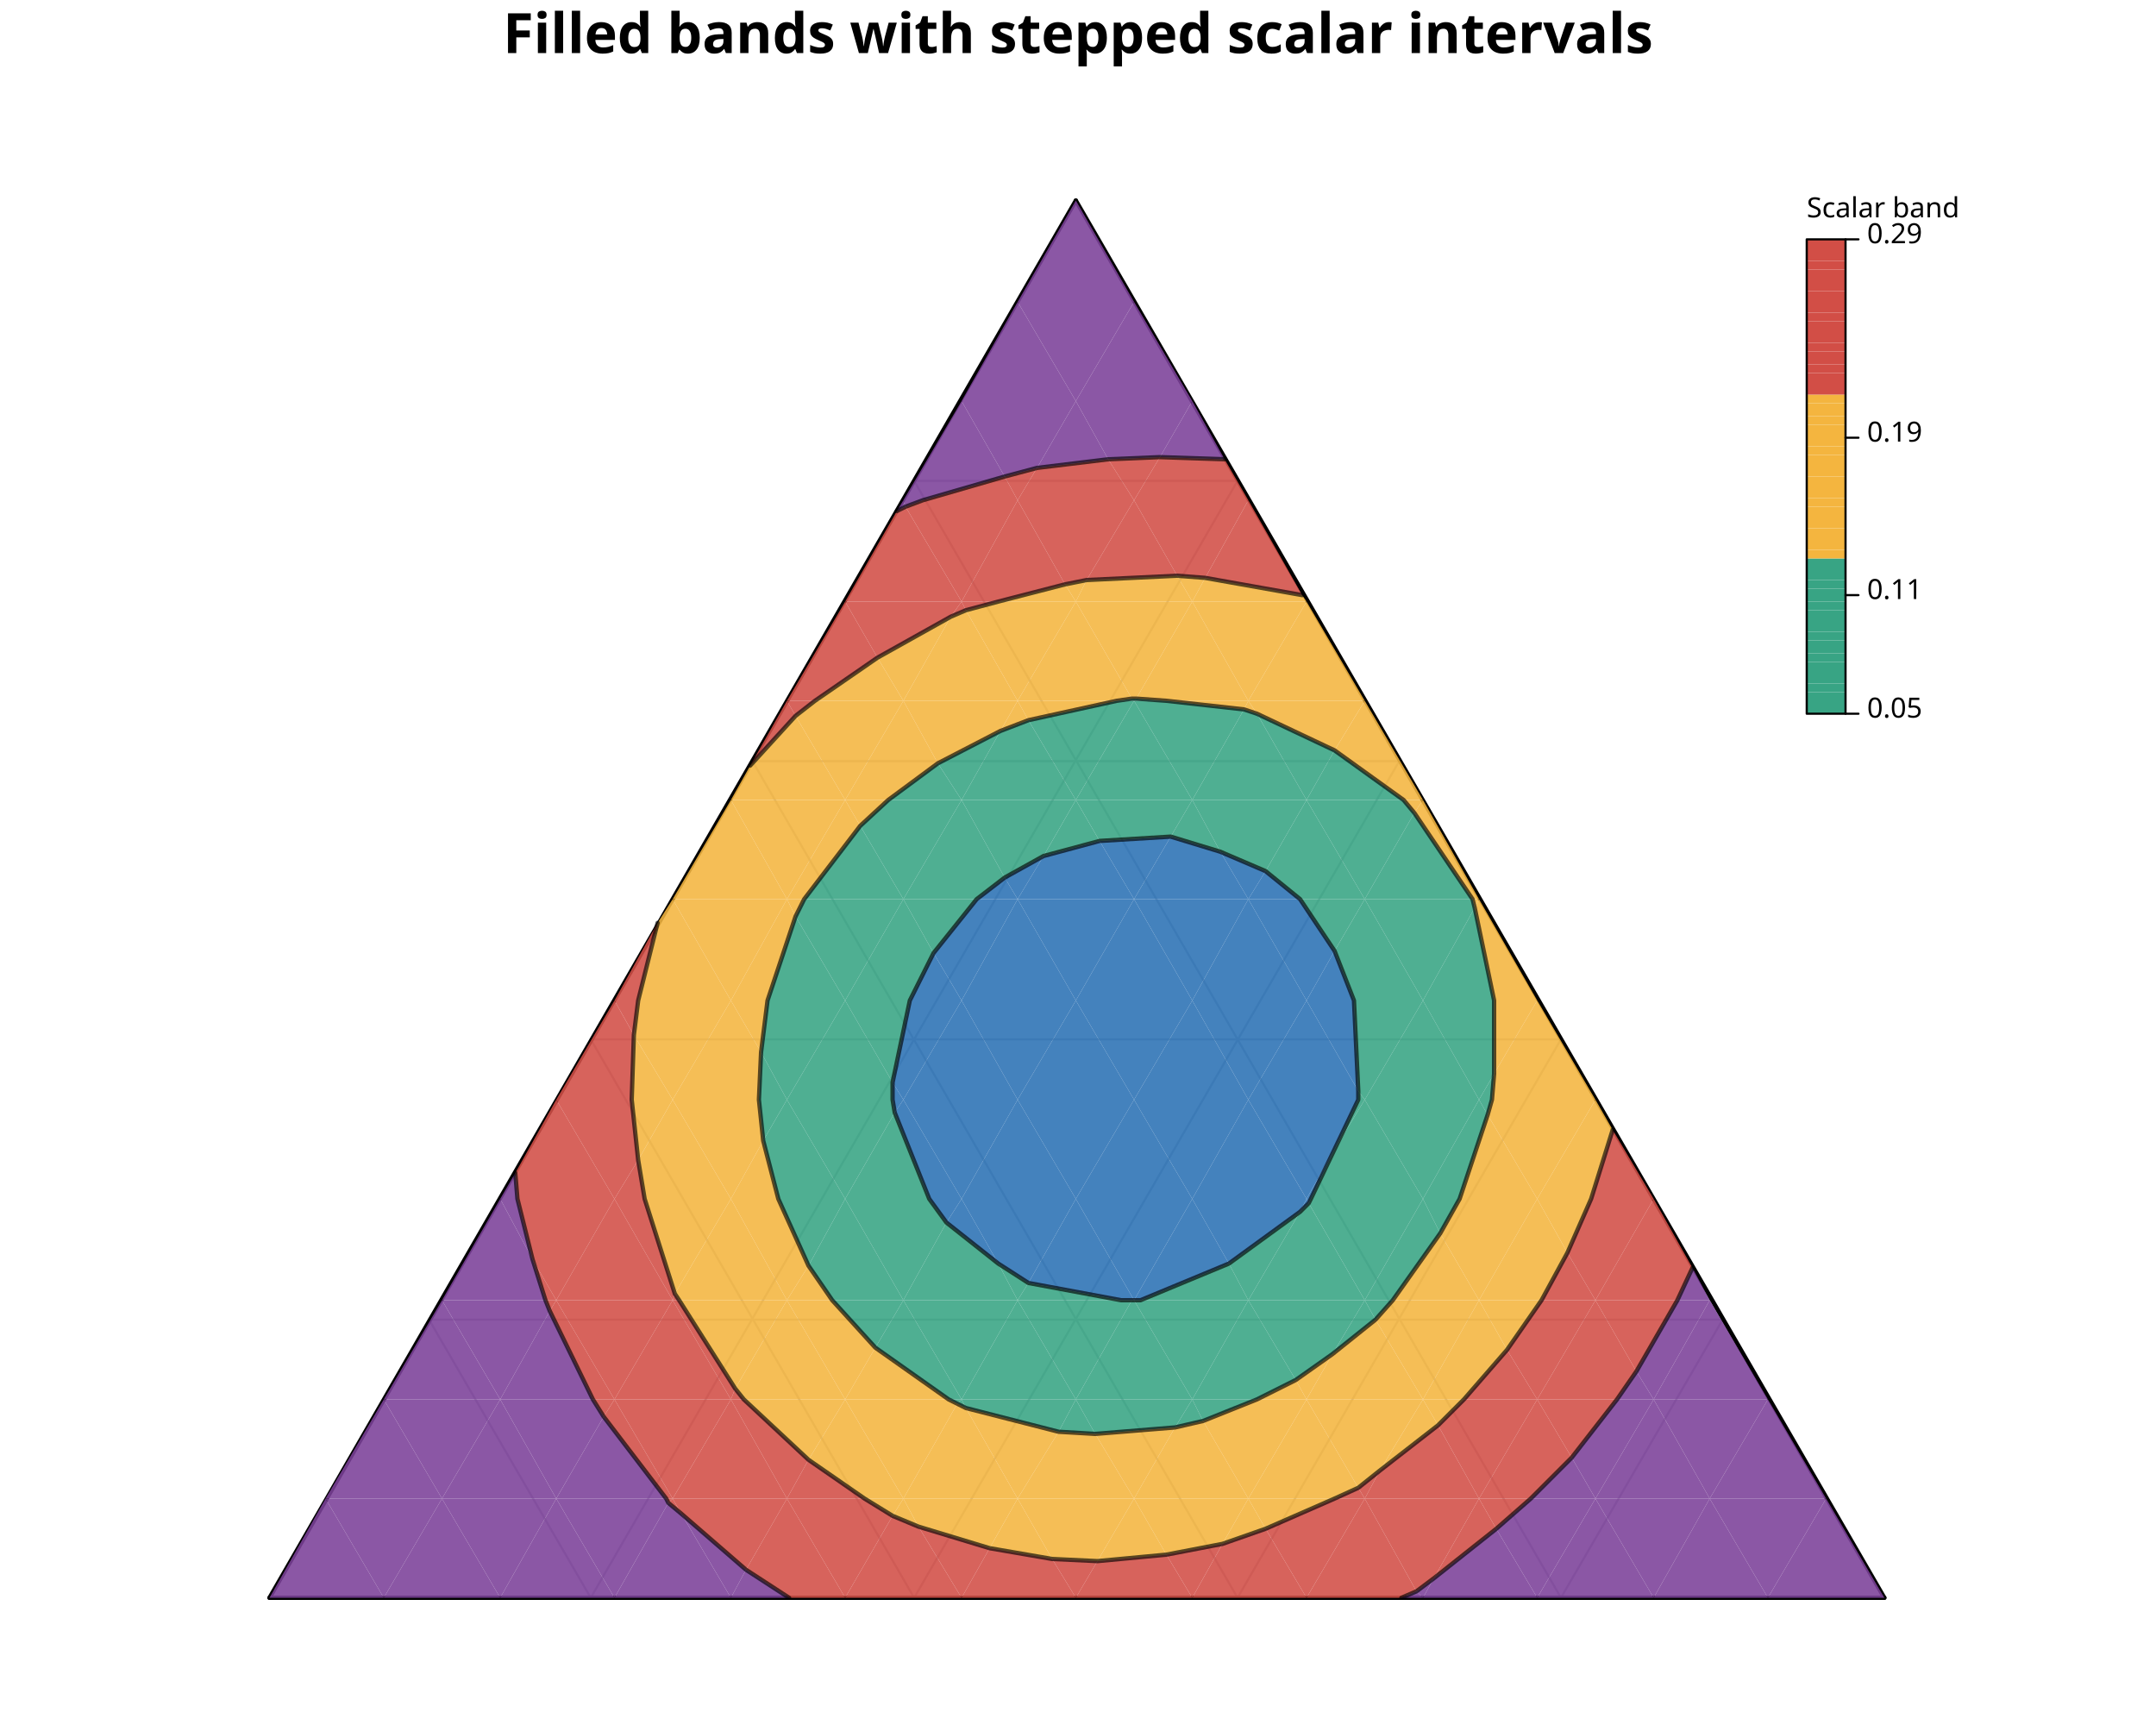
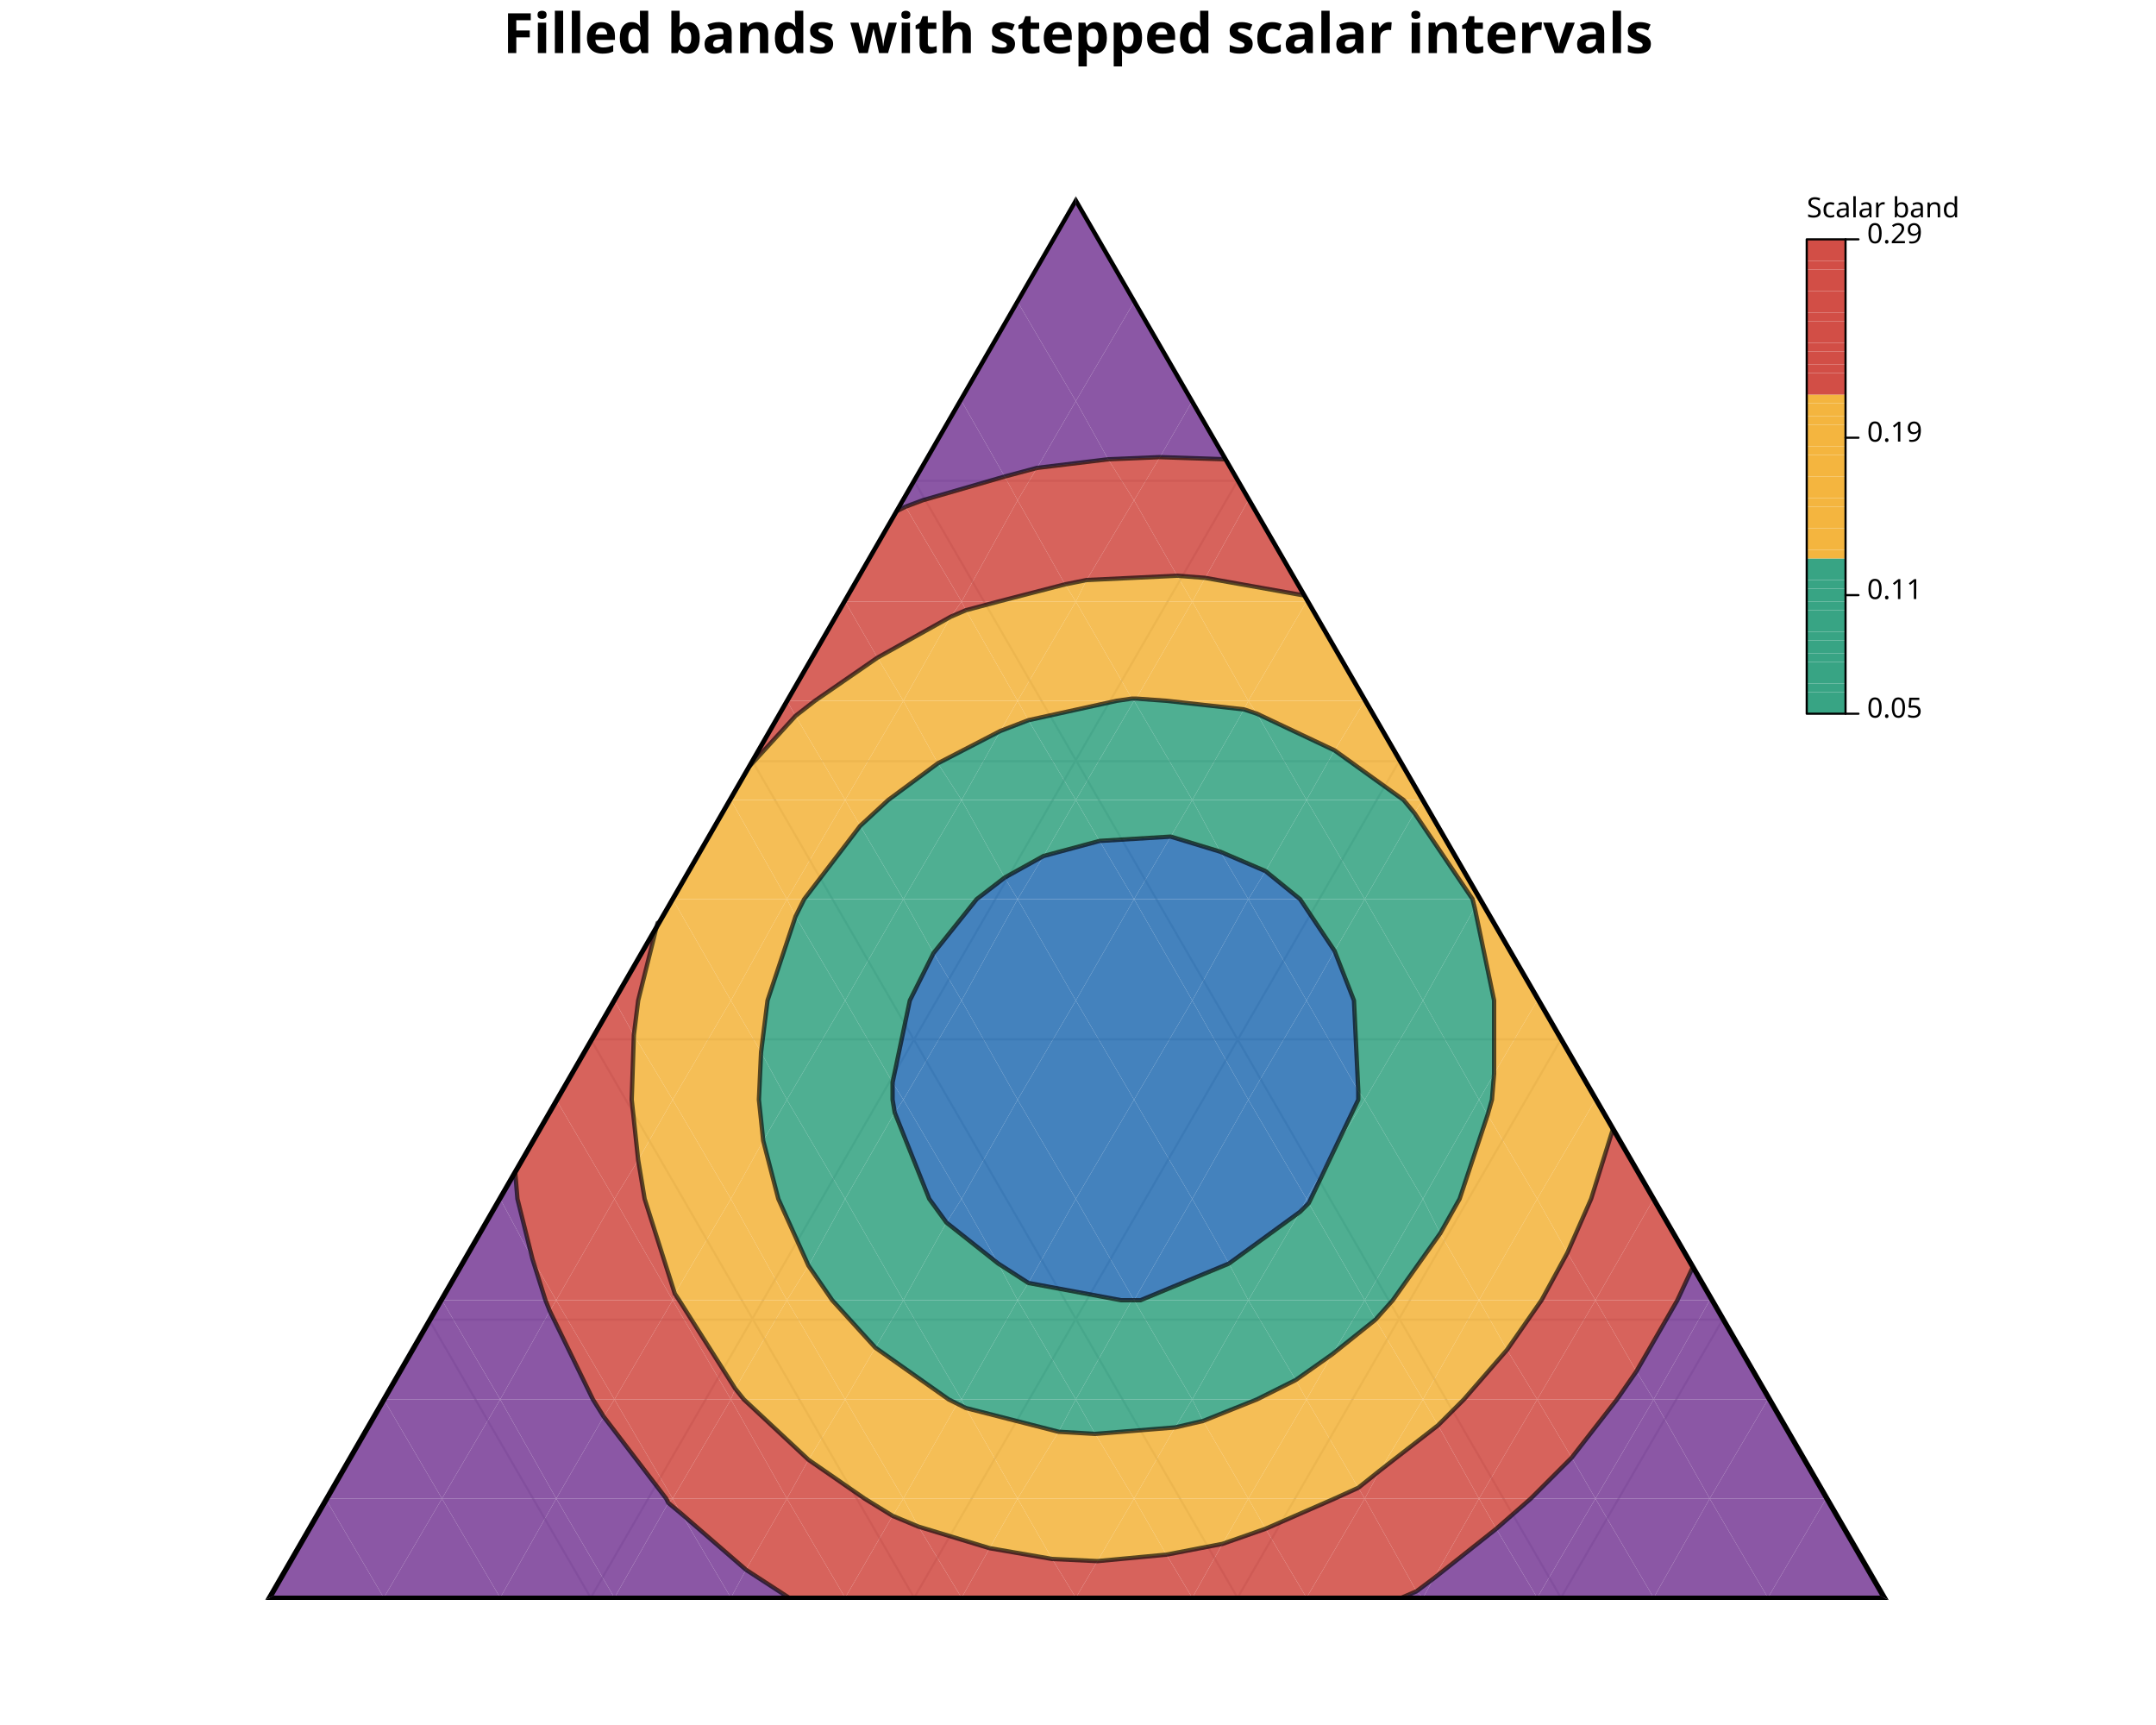
<svg xmlns="http://www.w3.org/2000/svg" width="1000" height="800" viewBox="0 0 1000 800">
  <g id="ternary-geometry" shape-rendering="geometricPrecision" stroke-linecap="round" stroke-linejoin="round">
    <rect x="0" y="0" width="1000" height="800" opacity="1" fill="#FFFFFF" stroke="none" />
    <polyline fill="none" opacity="1" stroke="#B9BEC6" stroke-width="1" points="199,612 799,612 " />
    <polyline fill="none" opacity="1" stroke="#B9BEC6" stroke-width="1" points="274,482 724,482 " />
    <polyline fill="none" opacity="1" stroke="#B9BEC6" stroke-width="1" points="349,353 649,353 " />
    <polyline fill="none" opacity="1" stroke="#B9BEC6" stroke-width="1" points="424,223 574,223 " />
    <polyline fill="none" opacity="1" stroke="#B9BEC6" stroke-width="1" points="424,223 724,741 " />
    <polyline fill="none" opacity="1" stroke="#B9BEC6" stroke-width="1" points="349,353 574,741 " />
    <polyline fill="none" opacity="1" stroke="#B9BEC6" stroke-width="1" points="274,482 424,741 " />
    <polyline fill="none" opacity="1" stroke="#B9BEC6" stroke-width="1" points="199,612 274,741 " />
    <polyline fill="none" opacity="1" stroke="#B9BEC6" stroke-width="1" points="574,223 274,741 " />
    <polyline fill="none" opacity="1" stroke="#B9BEC6" stroke-width="1" points="649,353 424,741 " />
    <polyline fill="none" opacity="1" stroke="#B9BEC6" stroke-width="1" points="724,482 574,741 " />
    <polyline fill="none" opacity="1" stroke="#B9BEC6" stroke-width="1" points="799,612 724,741 " />
-     <polyline fill="none" opacity="1" stroke="#000000" stroke-width="2" points="125,741 874,741 " />
-     <polyline fill="none" opacity="1" stroke="#000000" stroke-width="2" points="874,741 499,93 " />
-     <polyline fill="none" opacity="1" stroke="#000000" stroke-width="2" points="499,93 125,741 " />
    <polygon opacity="0.88" fill="#2B71B4" points="529,603 526,603 526,603 " />
    <polygon opacity="0.88" fill="#2B71B4" points="526,603 526,603 525,603 " />
    <polygon opacity="0.88" fill="#2B71B4" points="525,603 526,603 520,603 " />
    <polygon opacity="0.88" fill="#2B71B4" points="608,556 606,556 607,558 " />
    <polygon opacity="0.88" fill="#2B71B4" points="607,558 606,556 603,562 " />
    <polygon opacity="0.88" fill="#2B71B4" points="603,562 606,556 553,556 570,586 " />
    <polygon opacity="0.88" fill="#2B71B4" points="529,603 570,586 553,556 526,603 " />
    <polygon opacity="0.88" fill="#2B71B4" points="553,556 499,556 526,603 " />
    <polygon opacity="0.88" fill="#2B71B4" points="520,603 526,603 499,556 477,595 " />
    <polygon opacity="0.88" fill="#2B71B4" points="477,595 499,556 446,556 463,586 " />
    <polygon opacity="0.88" fill="#2B71B4" points="463,586 446,556 439,567 " />
    <polygon opacity="0.88" fill="#2B71B4" points="439,567 446,556 431,556 " />
    <polygon opacity="0.88" fill="#2B71B4" points="608,556 619,533 606,556 " />
    <polygon opacity="0.88" fill="#2B71B4" points="619,533 630,510 579,510 606,556 " />
    <polygon opacity="0.88" fill="#2B71B4" points="606,556 579,510 553,556 " />
    <polygon opacity="0.88" fill="#2B71B4" points="579,510 526,510 553,556 " />
    <polygon opacity="0.88" fill="#2B71B4" points="553,556 526,510 499,556 " />
    <polygon opacity="0.88" fill="#2B71B4" points="526,510 472,510 499,556 " />
    <polygon opacity="0.88" fill="#2B71B4" points="499,556 472,510 446,556 " />
    <polygon opacity="0.88" fill="#2B71B4" points="472,510 419,510 446,556 " />
    <polygon opacity="0.88" fill="#2B71B4" points="431,556 446,556 419,510 415,516 " />
    <polygon opacity="0.88" fill="#2B71B4" points="415,516 419,510 414,510 " />
    <polygon opacity="0.88" fill="#2B71B4" points="628,464 606,464 630,506 " />
    <polygon opacity="0.88" fill="#2B71B4" points="630,510 630,506 606,464 579,510 " />
    <polygon opacity="0.88" fill="#2B71B4" points="606,464 553,464 579,510 " />
    <polygon opacity="0.88" fill="#2B71B4" points="579,510 553,464 526,510 " />
    <polygon opacity="0.88" fill="#2B71B4" points="553,464 499,464 526,510 " />
    <polygon opacity="0.88" fill="#2B71B4" points="526,510 499,464 472,510 " />
    <polygon opacity="0.88" fill="#2B71B4" points="499,464 446,464 472,510 " />
    <polygon opacity="0.88" fill="#2B71B4" points="472,510 446,464 419,510 " />
    <polygon opacity="0.88" fill="#2B71B4" points="446,464 422,464 414,502 419,510 " />
    <polygon opacity="0.88" fill="#2B71B4" points="414,510 419,510 414,502 " />
    <polygon opacity="0.88" fill="#2B71B4" points="628,464 619,441 606,464 " />
    <polygon opacity="0.88" fill="#2B71B4" points="619,441 603,417 579,417 606,464 " />
    <polygon opacity="0.88" fill="#2B71B4" points="606,464 579,417 553,464 " />
    <polygon opacity="0.88" fill="#2B71B4" points="579,417 526,417 553,464 " />
    <polygon opacity="0.88" fill="#2B71B4" points="553,464 526,417 499,464 " />
    <polygon opacity="0.88" fill="#2B71B4" points="526,417 472,417 499,464 " />
    <polygon opacity="0.88" fill="#2B71B4" points="499,464 472,417 446,464 " />
    <polygon opacity="0.88" fill="#2B71B4" points="472,417 453,417 433,442 446,464 " />
    <polygon opacity="0.88" fill="#2B71B4" points="422,464 446,464 433,442 " />
    <polygon opacity="0.88" fill="#2B71B4" points="603,417 587,404 579,417 " />
    <polygon opacity="0.88" fill="#2B71B4" points="587,404 566,395 579,417 " />
    <polygon opacity="0.88" fill="#2B71B4" points="579,417 566,395 543,388 526,417 " />
    <polygon opacity="0.88" fill="#2B71B4" points="543,388 510,390 526,417 " />
    <polygon opacity="0.88" fill="#2B71B4" points="526,417 510,390 484,397 472,417 " />
    <polygon opacity="0.88" fill="#2B71B4" points="484,397 466,407 472,417 " />
    <polygon opacity="0.88" fill="#2B71B4" points="453,417 472,417 466,407 " />
    <polygon opacity="0.88" fill="#38A484" points="583,649 553,649 558,659 " />
    <polygon opacity="0.88" fill="#38A484" points="558,659 553,649 545,662 " />
    <polygon opacity="0.88" fill="#38A484" points="545,662 553,649 499,649 508,665 " />
    <polygon opacity="0.88" fill="#38A484" points="508,665 499,649 491,664 " />
    <polygon opacity="0.88" fill="#38A484" points="491,664 499,649 446,649 448,653 " />
    <polygon opacity="0.88" fill="#38A484" points="448,653 446,649 444,651 " />
    <polygon opacity="0.88" fill="#38A484" points="444,651 446,649 440,649 " />
    <polygon opacity="0.88" fill="#38A484" points="646,603 633,603 638,612 " />
    <polygon opacity="0.88" fill="#38A484" points="638,612 633,603 618,628 " />
    <polygon opacity="0.88" fill="#38A484" points="618,628 633,603 579,603 601,640 " />
    <polygon opacity="0.88" fill="#38A484" points="583,649 601,640 579,603 553,649 " />
    <polygon opacity="0.88" fill="#38A484" points="579,603 529,603 526,603 553,649 " />
    <polygon opacity="0.88" fill="#38A484" points="553,649 526,603 525,603 499,649 " />
    <polygon opacity="0.88" fill="#38A484" points="525,603 520,603 472,603 499,649 " />
    <polygon opacity="0.88" fill="#38A484" points="499,649 472,603 446,649 " />
    <polygon opacity="0.88" fill="#38A484" points="472,603 419,603 446,649 " />
    <polygon opacity="0.88" fill="#38A484" points="440,649 446,649 419,603 406,625 " />
    <polygon opacity="0.88" fill="#38A484" points="406,625 419,603 386,603 " />
    <polygon opacity="0.88" fill="#38A484" points="677,556 660,556 668,572 " />
    <polygon opacity="0.88" fill="#38A484" points="646,603 668,572 660,556 633,603 " />
    <polygon opacity="0.88" fill="#38A484" points="660,556 608,556 607,558 633,603 " />
    <polygon opacity="0.88" fill="#38A484" points="633,603 607,558 603,562 579,603 " />
    <polygon opacity="0.88" fill="#38A484" points="603,562 570,586 579,603 " />
    <polygon opacity="0.88" fill="#38A484" points="529,603 579,603 570,586 " />
    <polygon opacity="0.88" fill="#38A484" points="520,603 477,595 472,603 " />
    <polygon opacity="0.88" fill="#38A484" points="477,595 463,586 472,603 " />
    <polygon opacity="0.88" fill="#38A484" points="472,603 463,586 439,567 419,603 " />
    <polygon opacity="0.88" fill="#38A484" points="439,567 431,556 392,556 419,603 " />
    <polygon opacity="0.88" fill="#38A484" points="386,603 419,603 392,556 375,587 " />
    <polygon opacity="0.88" fill="#38A484" points="375,587 392,556 361,556 " />
    <polygon opacity="0.88" fill="#38A484" points="692,510 686,510 690,517 " />
    <polygon opacity="0.88" fill="#38A484" points="677,556 690,517 686,510 660,556 " />
    <polygon opacity="0.88" fill="#38A484" points="686,510 633,510 660,556 " />
    <polygon opacity="0.88" fill="#38A484" points="608,556 660,556 633,510 619,533 " />
    <polygon opacity="0.88" fill="#38A484" points="619,533 633,510 630,510 " />
    <polygon opacity="0.88" fill="#38A484" points="431,556 415,516 392,556 " />
    <polygon opacity="0.88" fill="#38A484" points="415,516 414,510 365,510 392,556 " />
    <polygon opacity="0.88" fill="#38A484" points="361,556 392,556 365,510 354,529 " />
    <polygon opacity="0.88" fill="#38A484" points="354,529 365,510 352,510 " />
    <polygon opacity="0.88" fill="#38A484" points="692,510 693,498 686,510 " />
    <polygon opacity="0.88" fill="#38A484" points="693,498 693,464 660,464 686,510 " />
    <polygon opacity="0.88" fill="#38A484" points="686,510 660,464 633,510 " />
    <polygon opacity="0.88" fill="#38A484" points="660,464 628,464 630,506 633,510 " />
    <polygon opacity="0.88" fill="#38A484" points="630,510 633,510 630,506 " />
    <polygon opacity="0.88" fill="#38A484" points="422,464 392,464 414,502 " />
    <polygon opacity="0.88" fill="#38A484" points="414,510 414,502 392,464 365,510 " />
    <polygon opacity="0.88" fill="#38A484" points="392,464 356,464 353,488 365,510 " />
    <polygon opacity="0.88" fill="#38A484" points="352,510 365,510 353,488 " />
    <polygon opacity="0.88" fill="#38A484" points="693,464 684,421 660,464 " />
    <polygon opacity="0.88" fill="#38A484" points="684,421 683,417 633,417 660,464 " />
    <polygon opacity="0.88" fill="#38A484" points="628,464 660,464 633,417 619,441 " />
    <polygon opacity="0.88" fill="#38A484" points="619,441 633,417 603,417 " />
    <polygon opacity="0.88" fill="#38A484" points="453,417 419,417 433,442 " />
    <polygon opacity="0.88" fill="#38A484" points="422,464 433,442 419,417 392,464 " />
    <polygon opacity="0.88" fill="#38A484" points="419,417 373,417 369,425 392,464 " />
    <polygon opacity="0.88" fill="#38A484" points="356,464 392,464 369,425 " />
    <polygon opacity="0.88" fill="#38A484" points="683,417 656,377 633,417 " />
    <polygon opacity="0.88" fill="#38A484" points="656,377 651,371 606,371 633,417 " />
    <polygon opacity="0.88" fill="#38A484" points="603,417 633,417 606,371 587,404 " />
    <polygon opacity="0.88" fill="#38A484" points="587,404 606,371 553,371 566,395 " />
    <polygon opacity="0.88" fill="#38A484" points="566,395 553,371 543,388 " />
    <polygon opacity="0.88" fill="#38A484" points="543,388 553,371 499,371 510,390 " />
    <polygon opacity="0.88" fill="#38A484" points="510,390 499,371 484,397 " />
    <polygon opacity="0.88" fill="#38A484" points="484,397 499,371 446,371 466,407 " />
    <polygon opacity="0.88" fill="#38A484" points="453,417 466,407 446,371 419,417 " />
    <polygon opacity="0.88" fill="#38A484" points="446,371 412,371 399,383 419,417 " />
    <polygon opacity="0.88" fill="#38A484" points="373,417 419,417 399,383 " />
    <polygon opacity="0.88" fill="#38A484" points="651,371 619,348 606,371 " />
    <polygon opacity="0.88" fill="#38A484" points="619,348 583,331 606,371 " />
    <polygon opacity="0.88" fill="#38A484" points="606,371 583,331 577,329 553,371 " />
    <polygon opacity="0.88" fill="#38A484" points="577,329 541,325 526,325 553,371 " />
    <polygon opacity="0.88" fill="#38A484" points="553,371 526,325 499,371 " />
    <polygon opacity="0.88" fill="#38A484" points="526,325 518,325 477,334 499,371 " />
    <polygon opacity="0.88" fill="#38A484" points="499,371 477,334 464,339 446,371 " />
    <polygon opacity="0.88" fill="#38A484" points="464,339 435,354 446,371 " />
    <polygon opacity="0.88" fill="#38A484" points="412,371 446,371 435,354 " />
    <polygon opacity="0.88" fill="#38A484" points="541,325 527,324 526,325 " />
    <polygon opacity="0.88" fill="#38A484" points="527,324 525,324 526,325 " />
    <polygon opacity="0.88" fill="#38A484" points="518,325 526,325 525,324 " />
    <polygon opacity="0.88" fill="#F4B53F" points="619,695 579,695 587,709 " />
    <polygon opacity="0.88" fill="#F4B53F" points="587,709 579,695 567,716 " />
    <polygon opacity="0.88" fill="#F4B53F" points="567,716 579,695 526,695 541,721 " />
    <polygon opacity="0.88" fill="#F4B53F" points="541,721 526,695 509,724 " />
    <polygon opacity="0.88" fill="#F4B53F" points="509,724 526,695 472,695 488,723 " />
    <polygon opacity="0.88" fill="#F4B53F" points="488,723 472,695 459,718 " />
    <polygon opacity="0.88" fill="#F4B53F" points="459,718 472,695 419,695 426,708 " />
    <polygon opacity="0.88" fill="#F4B53F" points="426,708 419,695 414,703 " />
    <polygon opacity="0.88" fill="#F4B53F" points="414,703 419,695 401,695 " />
    <polygon opacity="0.88" fill="#F4B53F" points="679,649 660,649 667,661 " />
    <polygon opacity="0.88" fill="#F4B53F" points="667,661 660,649 640,682 " />
    <polygon opacity="0.88" fill="#F4B53F" points="640,682 660,649 606,649 630,690 " />
    <polygon opacity="0.88" fill="#F4B53F" points="619,695 630,690 606,649 579,695 " />
    <polygon opacity="0.88" fill="#F4B53F" points="606,649 583,649 558,659 579,695 " />
    <polygon opacity="0.88" fill="#F4B53F" points="579,695 558,659 545,662 526,695 " />
    <polygon opacity="0.88" fill="#F4B53F" points="545,662 508,665 526,695 " />
    <polygon opacity="0.88" fill="#F4B53F" points="526,695 508,665 491,664 472,695 " />
    <polygon opacity="0.88" fill="#F4B53F" points="491,664 448,653 472,695 " />
    <polygon opacity="0.88" fill="#F4B53F" points="472,695 448,653 444,651 419,695 " />
    <polygon opacity="0.88" fill="#F4B53F" points="444,651 440,649 392,649 419,695 " />
    <polygon opacity="0.88" fill="#F4B53F" points="401,695 419,695 392,649 375,677 " />
    <polygon opacity="0.88" fill="#F4B53F" points="375,677 392,649 345,649 " />
    <polygon opacity="0.88" fill="#F4B53F" points="715,603 686,603 699,626 " />
    <polygon opacity="0.88" fill="#F4B53F" points="679,649 699,626 686,603 660,649 " />
    <polygon opacity="0.88" fill="#F4B53F" points="686,603 646,603 638,612 660,649 " />
    <polygon opacity="0.88" fill="#F4B53F" points="660,649 638,612 618,628 606,649 " />
    <polygon opacity="0.88" fill="#F4B53F" points="618,628 601,640 606,649 " />
    <polygon opacity="0.88" fill="#F4B53F" points="583,649 606,649 601,640 " />
    <polygon opacity="0.88" fill="#F4B53F" points="440,649 406,625 392,649 " />
    <polygon opacity="0.88" fill="#F4B53F" points="406,625 386,603 365,603 392,649 " />
    <polygon opacity="0.88" fill="#F4B53F" points="345,649 392,649 365,603 341,644 " />
    <polygon opacity="0.88" fill="#F4B53F" points="341,644 365,603 315,603 " />
    <polygon opacity="0.88" fill="#F4B53F" points="738,556 713,556 727,581 " />
    <polygon opacity="0.88" fill="#F4B53F" points="715,603 727,581 713,556 686,603 " />
    <polygon opacity="0.88" fill="#F4B53F" points="713,556 677,556 668,572 686,603 " />
    <polygon opacity="0.88" fill="#F4B53F" points="646,603 686,603 668,572 " />
    <polygon opacity="0.88" fill="#F4B53F" points="386,603 375,587 365,603 " />
    <polygon opacity="0.88" fill="#F4B53F" points="375,587 361,556 339,556 365,603 " />
    <polygon opacity="0.88" fill="#F4B53F" points="315,603 365,603 339,556 313,600 " />
    <polygon opacity="0.88" fill="#F4B53F" points="313,600 339,556 299,556 " />
    <polygon opacity="0.88" fill="#F4B53F" points="738,556 748,524 740,510 713,556 " />
    <polygon opacity="0.88" fill="#F4B53F" points="740,510 692,510 690,517 713,556 " />
    <polygon opacity="0.88" fill="#F4B53F" points="677,556 713,556 690,517 " />
    <polygon opacity="0.88" fill="#F4B53F" points="361,556 354,529 339,556 " />
    <polygon opacity="0.88" fill="#F4B53F" points="354,529 352,510 312,510 339,556 " />
    <polygon opacity="0.88" fill="#F4B53F" points="299,556 339,556 312,510 296,538 " />
    <polygon opacity="0.88" fill="#F4B53F" points="296,538 312,510 293,510 " />
    <polygon opacity="0.88" fill="#F4B53F" points="692,510 740,510 713,464 693,498 " />
    <polygon opacity="0.88" fill="#F4B53F" points="693,498 713,464 693,464 " />
    <polygon opacity="0.88" fill="#F4B53F" points="356,464 339,464 353,488 " />
    <polygon opacity="0.88" fill="#F4B53F" points="352,510 353,488 339,464 312,510 " />
    <polygon opacity="0.88" fill="#F4B53F" points="339,464 296,464 294,480 312,510 " />
    <polygon opacity="0.88" fill="#F4B53F" points="293,510 312,510 294,480 " />
    <polygon opacity="0.88" fill="#F4B53F" points="693,464 713,464 686,417 684,421 " />
    <polygon opacity="0.88" fill="#F4B53F" points="684,421 686,417 683,417 " />
    <polygon opacity="0.88" fill="#F4B53F" points="373,417 365,417 369,425 " />
    <polygon opacity="0.88" fill="#F4B53F" points="356,464 369,425 365,417 339,464 " />
    <polygon opacity="0.88" fill="#F4B53F" points="365,417 312,417 339,464 " />
    <polygon opacity="0.88" fill="#F4B53F" points="296,464 339,464 312,417 305,428 " />
    <polygon opacity="0.88" fill="#F4B53F" points="683,417 686,417 660,371 656,377 " />
    <polygon opacity="0.88" fill="#F4B53F" points="656,377 660,371 651,371 " />
    <polygon opacity="0.88" fill="#F4B53F" points="412,371 392,371 399,383 " />
    <polygon opacity="0.88" fill="#F4B53F" points="373,417 399,383 392,371 365,417 " />
    <polygon opacity="0.88" fill="#F4B53F" points="392,371 339,371 365,417 " />
    <polygon opacity="0.88" fill="#F4B53F" points="365,417 339,371 312,417 " />
    <polygon opacity="0.88" fill="#F4B53F" points="651,371 660,371 633,325 619,348 " />
    <polygon opacity="0.88" fill="#F4B53F" points="619,348 633,325 579,325 583,331 " />
    <polygon opacity="0.88" fill="#F4B53F" points="583,331 579,325 577,329 " />
    <polygon opacity="0.88" fill="#F4B53F" points="577,329 579,325 541,325 " />
    <polygon opacity="0.88" fill="#F4B53F" points="518,325 472,325 477,334 " />
    <polygon opacity="0.88" fill="#F4B53F" points="477,334 472,325 464,339 " />
    <polygon opacity="0.88" fill="#F4B53F" points="464,339 472,325 419,325 435,354 " />
    <polygon opacity="0.88" fill="#F4B53F" points="412,371 435,354 419,325 392,371 " />
    <polygon opacity="0.88" fill="#F4B53F" points="419,325 378,325 369,332 392,371 " />
    <polygon opacity="0.88" fill="#F4B53F" points="392,371 369,332 348,355 339,371 " />
    <polygon opacity="0.88" fill="#F4B53F" points="633,325 606,279 579,325 " />
    <polygon opacity="0.88" fill="#F4B53F" points="606,279 553,279 579,325 " />
    <polygon opacity="0.88" fill="#F4B53F" points="541,325 579,325 553,279 527,324 " />
    <polygon opacity="0.88" fill="#F4B53F" points="527,324 553,279 499,279 525,324 " />
    <polygon opacity="0.88" fill="#F4B53F" points="518,325 525,324 499,279 472,325 " />
    <polygon opacity="0.88" fill="#F4B53F" points="499,279 463,279 448,283 472,325 " />
    <polygon opacity="0.88" fill="#F4B53F" points="472,325 448,283 441,286 419,325 " />
    <polygon opacity="0.88" fill="#F4B53F" points="441,286 407,305 419,325 " />
    <polygon opacity="0.88" fill="#F4B53F" points="378,325 419,325 407,305 " />
    <polygon opacity="0.88" fill="#F4B53F" points="606,279 604,276 559,268 553,279 " />
    <polygon opacity="0.88" fill="#F4B53F" points="559,268 546,267 553,279 " />
    <polygon opacity="0.88" fill="#F4B53F" points="553,279 546,267 504,269 499,279 " />
    <polygon opacity="0.88" fill="#F4B53F" points="504,269 494,271 499,279 " />
    <polygon opacity="0.88" fill="#F4B53F" points="463,279 499,279 494,271 " />
    <polygon opacity="0.88" fill="#D24E46" points="710,695 686,695 694,709 " />
    <polygon opacity="0.88" fill="#D24E46" points="694,709 686,695 665,732 " />
    <polygon opacity="0.88" fill="#D24E46" points="665,732 686,695 633,695 657,738 " />
    <polygon opacity="0.88" fill="#D24E46" points="650,741 657,738 633,695 606,741 " />
    <polygon opacity="0.88" fill="#D24E46" points="633,695 619,695 587,709 606,741 " />
    <polygon opacity="0.88" fill="#D24E46" points="606,741 587,709 567,716 553,741 " />
    <polygon opacity="0.88" fill="#D24E46" points="567,716 541,721 553,741 " />
    <polygon opacity="0.88" fill="#D24E46" points="553,741 541,721 509,724 499,741 " />
    <polygon opacity="0.88" fill="#D24E46" points="509,724 488,723 499,741 " />
    <polygon opacity="0.88" fill="#D24E46" points="499,741 488,723 459,718 446,741 " />
    <polygon opacity="0.88" fill="#D24E46" points="459,718 426,708 446,741 " />
    <polygon opacity="0.88" fill="#D24E46" points="446,741 426,708 414,703 392,741 " />
    <polygon opacity="0.88" fill="#D24E46" points="414,703 401,695 365,695 392,741 " />
    <polygon opacity="0.88" fill="#D24E46" points="366,741 392,741 365,695 346,728 " />
    <polygon opacity="0.88" fill="#D24E46" points="346,728 365,695 312,695 316,702 " />
    <polygon opacity="0.88" fill="#D24E46" points="316,702 312,695 310,697 " />
    <polygon opacity="0.88" fill="#D24E46" points="310,697 312,695 309,695 " />
    <polygon opacity="0.88" fill="#D24E46" points="750,649 713,649 729,676 " />
    <polygon opacity="0.88" fill="#D24E46" points="710,695 729,676 713,649 686,695 " />
    <polygon opacity="0.88" fill="#D24E46" points="713,649 679,649 667,661 686,695 " />
    <polygon opacity="0.88" fill="#D24E46" points="686,695 667,661 640,682 633,695 " />
    <polygon opacity="0.88" fill="#D24E46" points="640,682 630,690 633,695 " />
    <polygon opacity="0.88" fill="#D24E46" points="619,695 633,695 630,690 " />
    <polygon opacity="0.88" fill="#D24E46" points="401,695 375,677 365,695 " />
    <polygon opacity="0.88" fill="#D24E46" points="375,677 345,649 339,649 365,695 " />
    <polygon opacity="0.88" fill="#D24E46" points="365,695 339,649 312,695 " />
    <polygon opacity="0.88" fill="#D24E46" points="339,649 285,649 312,695 " />
    <polygon opacity="0.88" fill="#D24E46" points="309,695 312,695 285,649 280,657 " />
    <polygon opacity="0.88" fill="#D24E46" points="280,657 285,649 275,649 " />
    <polygon opacity="0.88" fill="#D24E46" points="778,603 740,603 759,636 " />
    <polygon opacity="0.88" fill="#D24E46" points="750,649 759,636 740,603 713,649 " />
    <polygon opacity="0.88" fill="#D24E46" points="740,603 715,603 699,626 713,649 " />
    <polygon opacity="0.88" fill="#D24E46" points="679,649 713,649 699,626 " />
    <polygon opacity="0.88" fill="#D24E46" points="345,649 341,644 339,649 " />
    <polygon opacity="0.88" fill="#D24E46" points="341,644 315,603 312,603 339,649 " />
    <polygon opacity="0.88" fill="#D24E46" points="339,649 312,603 285,649 " />
    <polygon opacity="0.88" fill="#D24E46" points="312,603 258,603 285,649 " />
    <polygon opacity="0.88" fill="#D24E46" points="275,649 285,649 258,603 255,608 " />
    <polygon opacity="0.88" fill="#D24E46" points="255,608 258,603 253,603 " />
    <polygon opacity="0.88" fill="#D24E46" points="778,603 785,588 767,556 740,603 " />
    <polygon opacity="0.88" fill="#D24E46" points="767,556 738,556 727,581 740,603 " />
    <polygon opacity="0.88" fill="#D24E46" points="715,603 740,603 727,581 " />
    <polygon opacity="0.88" fill="#D24E46" points="315,603 313,600 312,603 " />
    <polygon opacity="0.88" fill="#D24E46" points="313,600 299,556 285,556 312,603 " />
    <polygon opacity="0.88" fill="#D24E46" points="312,603 285,556 258,603 " />
    <polygon opacity="0.88" fill="#D24E46" points="285,556 240,556 247,584 258,603 " />
    <polygon opacity="0.88" fill="#D24E46" points="253,603 258,603 247,584 " />
    <polygon opacity="0.88" fill="#D24E46" points="738,556 767,556 748,524 " />
    <polygon opacity="0.88" fill="#D24E46" points="299,556 296,538 285,556 " />
    <polygon opacity="0.88" fill="#D24E46" points="296,538 293,510 258,510 285,556 " />
    <polygon opacity="0.88" fill="#D24E46" points="240,556 285,556 258,510 239,544 " />
    <polygon opacity="0.88" fill="#D24E46" points="296,464 285,464 294,480 " />
    <polygon opacity="0.88" fill="#D24E46" points="293,510 294,480 285,464 258,510 " />
    <polygon opacity="0.88" fill="#D24E46" points="296,464 305,428 285,464 " />
    <polygon opacity="0.88" fill="#D24E46" points="378,325 365,325 369,332 " />
    <polygon opacity="0.88" fill="#D24E46" points="369,332 365,325 348,355 " />
    <polygon opacity="0.88" fill="#D24E46" points="463,279 446,279 448,283 " />
    <polygon opacity="0.88" fill="#D24E46" points="448,283 446,279 441,286 " />
    <polygon opacity="0.88" fill="#D24E46" points="441,286 446,279 392,279 407,305 " />
    <polygon opacity="0.88" fill="#D24E46" points="378,325 407,305 392,279 365,325 " />
    <polygon opacity="0.88" fill="#D24E46" points="604,276 579,232 559,268 " />
    <polygon opacity="0.88" fill="#D24E46" points="559,268 579,232 526,232 546,267 " />
    <polygon opacity="0.88" fill="#D24E46" points="546,267 526,232 504,269 " />
    <polygon opacity="0.88" fill="#D24E46" points="504,269 526,232 472,232 494,271 " />
    <polygon opacity="0.88" fill="#D24E46" points="463,279 494,271 472,232 446,279 " />
    <polygon opacity="0.88" fill="#D24E46" points="472,232 428,232 420,235 446,279 " />
    <polygon opacity="0.88" fill="#D24E46" points="446,279 420,235 416,237 392,279 " />
    <polygon opacity="0.88" fill="#D24E46" points="579,232 568,213 538,212 526,232 " />
    <polygon opacity="0.88" fill="#D24E46" points="538,212 514,213 526,232 " />
    <polygon opacity="0.88" fill="#D24E46" points="526,232 514,213 481,217 472,232 " />
    <polygon opacity="0.88" fill="#D24E46" points="481,217 466,221 472,232 " />
    <polygon opacity="0.88" fill="#D24E46" points="428,232 472,232 466,221 " />
    <polygon opacity="0.88" fill="#7C4199" points="874,741 847,695 820,741 " />
    <polygon opacity="0.88" fill="#7C4199" points="847,695 793,695 820,741 " />
    <polygon opacity="0.88" fill="#7C4199" points="820,741 793,695 767,741 " />
    <polygon opacity="0.88" fill="#7C4199" points="793,695 740,695 767,741 " />
    <polygon opacity="0.88" fill="#7C4199" points="767,741 740,695 713,741 " />
    <polygon opacity="0.88" fill="#7C4199" points="740,695 710,695 694,709 713,741 " />
    <polygon opacity="0.88" fill="#7C4199" points="713,741 694,709 665,732 660,741 " />
    <polygon opacity="0.88" fill="#7C4199" points="665,732 657,738 660,741 " />
    <polygon opacity="0.88" fill="#7C4199" points="650,741 660,741 657,738 " />
    <polygon opacity="0.88" fill="#7C4199" points="366,741 346,728 339,741 " />
    <polygon opacity="0.88" fill="#7C4199" points="346,728 316,702 339,741 " />
    <polygon opacity="0.88" fill="#7C4199" points="339,741 316,702 310,697 285,741 " />
    <polygon opacity="0.88" fill="#7C4199" points="310,697 309,695 258,695 285,741 " />
    <polygon opacity="0.88" fill="#7C4199" points="285,741 258,695 232,741 " />
    <polygon opacity="0.88" fill="#7C4199" points="258,695 205,695 232,741 " />
    <polygon opacity="0.88" fill="#7C4199" points="232,741 205,695 178,741 " />
    <polygon opacity="0.88" fill="#7C4199" points="205,695 151,695 178,741 " />
    <polygon opacity="0.88" fill="#7C4199" points="178,741 151,695 125,741 " />
    <polygon opacity="0.88" fill="#7C4199" points="847,695 820,649 793,695 " />
    <polygon opacity="0.88" fill="#7C4199" points="820,649 767,649 793,695 " />
    <polygon opacity="0.88" fill="#7C4199" points="793,695 767,649 740,695 " />
    <polygon opacity="0.88" fill="#7C4199" points="767,649 750,649 729,676 740,695 " />
    <polygon opacity="0.88" fill="#7C4199" points="710,695 740,695 729,676 " />
    <polygon opacity="0.88" fill="#7C4199" points="309,695 280,657 258,695 " />
    <polygon opacity="0.88" fill="#7C4199" points="280,657 275,649 232,649 258,695 " />
    <polygon opacity="0.88" fill="#7C4199" points="258,695 232,649 205,695 " />
    <polygon opacity="0.88" fill="#7C4199" points="232,649 178,649 205,695 " />
    <polygon opacity="0.88" fill="#7C4199" points="205,695 178,649 151,695 " />
    <polygon opacity="0.88" fill="#7C4199" points="820,649 793,603 767,649 " />
    <polygon opacity="0.88" fill="#7C4199" points="793,603 778,603 759,636 767,649 " />
    <polygon opacity="0.88" fill="#7C4199" points="750,649 767,649 759,636 " />
    <polygon opacity="0.88" fill="#7C4199" points="275,649 255,608 232,649 " />
    <polygon opacity="0.88" fill="#7C4199" points="255,608 253,603 205,603 232,649 " />
    <polygon opacity="0.88" fill="#7C4199" points="232,649 205,603 178,649 " />
    <polygon opacity="0.88" fill="#7C4199" points="778,603 793,603 785,588 " />
    <polygon opacity="0.88" fill="#7C4199" points="240,556 232,556 247,584 " />
    <polygon opacity="0.88" fill="#7C4199" points="253,603 247,584 232,556 205,603 " />
    <polygon opacity="0.88" fill="#7C4199" points="240,556 239,544 232,556 " />
    <polygon opacity="0.88" fill="#7C4199" points="428,232 419,232 420,235 " />
    <polygon opacity="0.88" fill="#7C4199" points="420,235 419,232 416,237 " />
    <polygon opacity="0.88" fill="#7C4199" points="568,213 553,186 538,212 " />
    <polygon opacity="0.88" fill="#7C4199" points="538,212 553,186 499,186 514,213 " />
    <polygon opacity="0.88" fill="#7C4199" points="514,213 499,186 481,217 " />
    <polygon opacity="0.88" fill="#7C4199" points="481,217 499,186 446,186 466,221 " />
    <polygon opacity="0.88" fill="#7C4199" points="428,232 466,221 446,186 419,232 " />
    <polygon opacity="0.88" fill="#7C4199" points="553,186 526,140 499,186 " />
    <polygon opacity="0.88" fill="#7C4199" points="526,140 472,140 499,186 " />
    <polygon opacity="0.88" fill="#7C4199" points="499,186 472,140 446,186 " />
    <polygon opacity="0.88" fill="#7C4199" points="526,140 499,93 472,140 " />
    <polyline fill="none" opacity="0.64" stroke="#000000" stroke-width="2" points="525,603 526,603 529,603 570,586 603,562 607,558 608,556 619,533 630,510 630,506 628,464 619,441 603,417 587,404 566,395 543,388 510,390 484,397 466,407 453,417 433,442 422,464 414,502 414,510 415,516 431,556 439,567 463,586 477,595 520,603 525,603 " />
    <polyline fill="none" opacity="0.64" stroke="#000000" stroke-width="2" points="508,665 491,664 448,653 444,651 440,649 406,625 386,603 375,587 361,556 354,529 352,510 353,488 356,464 369,425 373,417 399,383 412,371 435,354 464,339 477,334 518,325 525,324 527,324 541,325 577,329 583,331 619,348 651,371 656,377 683,417 684,421 693,464 693,498 692,510 690,517 677,556 668,572 646,603 638,612 618,628 601,640 583,649 558,659 545,662 508,665 " />
    <polyline fill="none" opacity="0.64" stroke="#000000" stroke-width="2" points="748,524 738,556 727,581 715,603 699,626 679,649 667,661 640,682 630,690 619,695 587,709 567,716 541,721 509,724 488,723 459,718 426,708 414,703 401,695 375,677 345,649 341,644 315,603 313,600 299,556 296,538 293,510 294,480 296,464 305,428 " />
    <polyline fill="none" opacity="0.64" stroke="#000000" stroke-width="2" points="348,355 369,332 378,325 407,305 441,286 448,283 463,279 494,271 504,269 546,267 559,268 604,276 " />
    <polyline fill="none" opacity="0.64" stroke="#000000" stroke-width="2" points="650,741 657,738 665,732 694,709 710,695 729,676 750,649 759,636 778,603 785,588 " />
    <polyline fill="none" opacity="0.64" stroke="#000000" stroke-width="2" points="366,741 346,728 316,702 310,697 309,695 280,657 275,649 255,608 253,603 247,584 240,556 239,544 " />
    <polyline fill="none" opacity="0.64" stroke="#000000" stroke-width="2" points="416,237 420,235 428,232 466,221 481,217 514,213 538,212 568,213 " />
    <rect x="838" y="328" width="18" height="3" opacity="1" fill="#38A484" stroke="none" />
    <rect x="838" y="324" width="18" height="4" opacity="1" fill="#38A484" stroke="none" />
    <rect x="838" y="321" width="18" height="3" opacity="1" fill="#38A484" stroke="none" />
    <rect x="838" y="317" width="18" height="4" opacity="1" fill="#38A484" stroke="none" />
    <rect x="838" y="314" width="18" height="3" opacity="1" fill="#38A484" stroke="none" />
    <rect x="838" y="310" width="18" height="4" opacity="1" fill="#38A484" stroke="none" />
    <rect x="838" y="307" width="18" height="3" opacity="1" fill="#38A484" stroke="none" />
    <rect x="838" y="303" width="18" height="4" opacity="1" fill="#38A484" stroke="none" />
    <rect x="838" y="300" width="18" height="3" opacity="1" fill="#38A484" stroke="none" />
    <rect x="838" y="297" width="18" height="3" opacity="1" fill="#38A484" stroke="none" />
    <rect x="838" y="293" width="18" height="4" opacity="1" fill="#38A484" stroke="none" />
    <rect x="838" y="290" width="18" height="3" opacity="1" fill="#38A484" stroke="none" />
    <rect x="838" y="286" width="18" height="4" opacity="1" fill="#38A484" stroke="none" />
    <rect x="838" y="283" width="18" height="3" opacity="1" fill="#38A484" stroke="none" />
    <rect x="838" y="279" width="18" height="4" opacity="1" fill="#38A484" stroke="none" />
    <rect x="838" y="276" width="18" height="3" opacity="1" fill="#38A484" stroke="none" />
    <rect x="838" y="273" width="18" height="3" opacity="1" fill="#38A484" stroke="none" />
    <rect x="838" y="269" width="18" height="4" opacity="1" fill="#38A484" stroke="none" />
    <rect x="838" y="266" width="18" height="3" opacity="1" fill="#38A484" stroke="none" />
    <rect x="838" y="262" width="18" height="4" opacity="1" fill="#38A484" stroke="none" />
    <rect x="838" y="259" width="18" height="3" opacity="1" fill="#38A484" stroke="none" />
    <rect x="838" y="255" width="18" height="4" opacity="1" fill="#F4B53F" stroke="none" />
    <rect x="838" y="252" width="18" height="3" opacity="1" fill="#F4B53F" stroke="none" />
    <rect x="838" y="248" width="18" height="4" opacity="1" fill="#F4B53F" stroke="none" />
    <rect x="838" y="245" width="18" height="3" opacity="1" fill="#F4B53F" stroke="none" />
    <rect x="838" y="242" width="18" height="3" opacity="1" fill="#F4B53F" stroke="none" />
    <rect x="838" y="238" width="18" height="4" opacity="1" fill="#F4B53F" stroke="none" />
    <rect x="838" y="235" width="18" height="3" opacity="1" fill="#F4B53F" stroke="none" />
    <rect x="838" y="231" width="18" height="4" opacity="1" fill="#F4B53F" stroke="none" />
    <rect x="838" y="228" width="18" height="3" opacity="1" fill="#F4B53F" stroke="none" />
    <rect x="838" y="224" width="18" height="4" opacity="1" fill="#F4B53F" stroke="none" />
    <rect x="838" y="221" width="18" height="3" opacity="1" fill="#F4B53F" stroke="none" />
    <rect x="838" y="218" width="18" height="3" opacity="1" fill="#F4B53F" stroke="none" />
    <rect x="838" y="214" width="18" height="4" opacity="1" fill="#F4B53F" stroke="none" />
    <rect x="838" y="211" width="18" height="3" opacity="1" fill="#F4B53F" stroke="none" />
    <rect x="838" y="207" width="18" height="4" opacity="1" fill="#F4B53F" stroke="none" />
    <rect x="838" y="204" width="18" height="3" opacity="1" fill="#F4B53F" stroke="none" />
    <rect x="838" y="200" width="18" height="4" opacity="1" fill="#F4B53F" stroke="none" />
    <rect x="838" y="197" width="18" height="3" opacity="1" fill="#F4B53F" stroke="none" />
    <rect x="838" y="193" width="18" height="4" opacity="1" fill="#F4B53F" stroke="none" />
    <rect x="838" y="190" width="18" height="3" opacity="1" fill="#F4B53F" stroke="none" />
    <rect x="838" y="187" width="18" height="3" opacity="1" fill="#F4B53F" stroke="none" />
    <rect x="838" y="183" width="18" height="4" opacity="1" fill="#F4B53F" stroke="none" />
    <rect x="838" y="180" width="18" height="3" opacity="1" fill="#D24E46" stroke="none" />
    <rect x="838" y="176" width="18" height="4" opacity="1" fill="#D24E46" stroke="none" />
    <rect x="838" y="173" width="18" height="3" opacity="1" fill="#D24E46" stroke="none" />
    <rect x="838" y="169" width="18" height="4" opacity="1" fill="#D24E46" stroke="none" />
    <rect x="838" y="166" width="18" height="3" opacity="1" fill="#D24E46" stroke="none" />
    <rect x="838" y="163" width="18" height="3" opacity="1" fill="#D24E46" stroke="none" />
    <rect x="838" y="159" width="18" height="4" opacity="1" fill="#D24E46" stroke="none" />
    <rect x="838" y="156" width="18" height="3" opacity="1" fill="#D24E46" stroke="none" />
    <rect x="838" y="152" width="18" height="4" opacity="1" fill="#D24E46" stroke="none" />
    <rect x="838" y="149" width="18" height="3" opacity="1" fill="#D24E46" stroke="none" />
    <rect x="838" y="145" width="18" height="4" opacity="1" fill="#D24E46" stroke="none" />
    <rect x="838" y="142" width="18" height="3" opacity="1" fill="#D24E46" stroke="none" />
    <rect x="838" y="138" width="18" height="4" opacity="1" fill="#D24E46" stroke="none" />
    <rect x="838" y="135" width="18" height="3" opacity="1" fill="#D24E46" stroke="none" />
    <rect x="838" y="132" width="18" height="3" opacity="1" fill="#D24E46" stroke="none" />
    <rect x="838" y="128" width="18" height="4" opacity="1" fill="#D24E46" stroke="none" />
    <rect x="838" y="125" width="18" height="3" opacity="1" fill="#D24E46" stroke="none" />
    <rect x="838" y="121" width="18" height="4" opacity="1" fill="#D24E46" stroke="none" />
    <rect x="838" y="118" width="18" height="3" opacity="1" fill="#D24E46" stroke="none" />
    <rect x="838" y="114" width="18" height="4" opacity="1" fill="#D24E46" stroke="none" />
    <rect x="838" y="111" width="18" height="3" opacity="1" fill="#D24E46" stroke="none" />
    <rect x="838" y="111" width="18" height="220" opacity="1" fill="none" stroke="#000000" />
    <polyline fill="none" opacity="1" stroke="#000000" stroke-width="1" points="856,331 862,331 " />
    <polyline fill="none" opacity="1" stroke="#000000" stroke-width="1" points="856,276 862,276 " />
    <polyline fill="none" opacity="1" stroke="#000000" stroke-width="1" points="856,203 862,203 " />
    <polyline fill="none" opacity="1" stroke="#000000" stroke-width="1" points="856,111 862,111 " />
+     <polygon opacity="1" fill="#000000" points="123,742 876,742 872,740 127,740 " />
+     <polygon opacity="1" fill="#000000" points="876,742 499,91 499,95 872,740 " />
+     <polygon opacity="1" fill="#000000" points="499,91 123,742 127,740 499,95 " />
  </g>
  <g id="ternary-text">
    <text x="500" y="5" dy="0.76em" text-anchor="middle" font-family="sans-serif" font-size="25.806" opacity="1" fill="#000000" font-weight="bold">
Filled bands with stepped scalar intervals
</text>
    <text x="866" y="323" dy="0.76em" text-anchor="start" font-family="sans-serif" font-size="12.903" opacity="1" fill="#000000">
0.05
</text>
    <text x="866" y="268" dy="0.76em" text-anchor="start" font-family="sans-serif" font-size="12.903" opacity="1" fill="#000000">
0.11
</text>
    <text x="866" y="195" dy="0.76em" text-anchor="start" font-family="sans-serif" font-size="12.903" opacity="1" fill="#000000">
0.19
</text>
    <text x="866" y="103" dy="0.76em" text-anchor="start" font-family="sans-serif" font-size="12.903" opacity="1" fill="#000000">
0.29
</text>
    <text x="838" y="91" dy="0.76em" text-anchor="start" font-family="sans-serif" font-size="12.903" opacity="1" fill="#000000">
Scalar band
</text>
  </g>
</svg>
